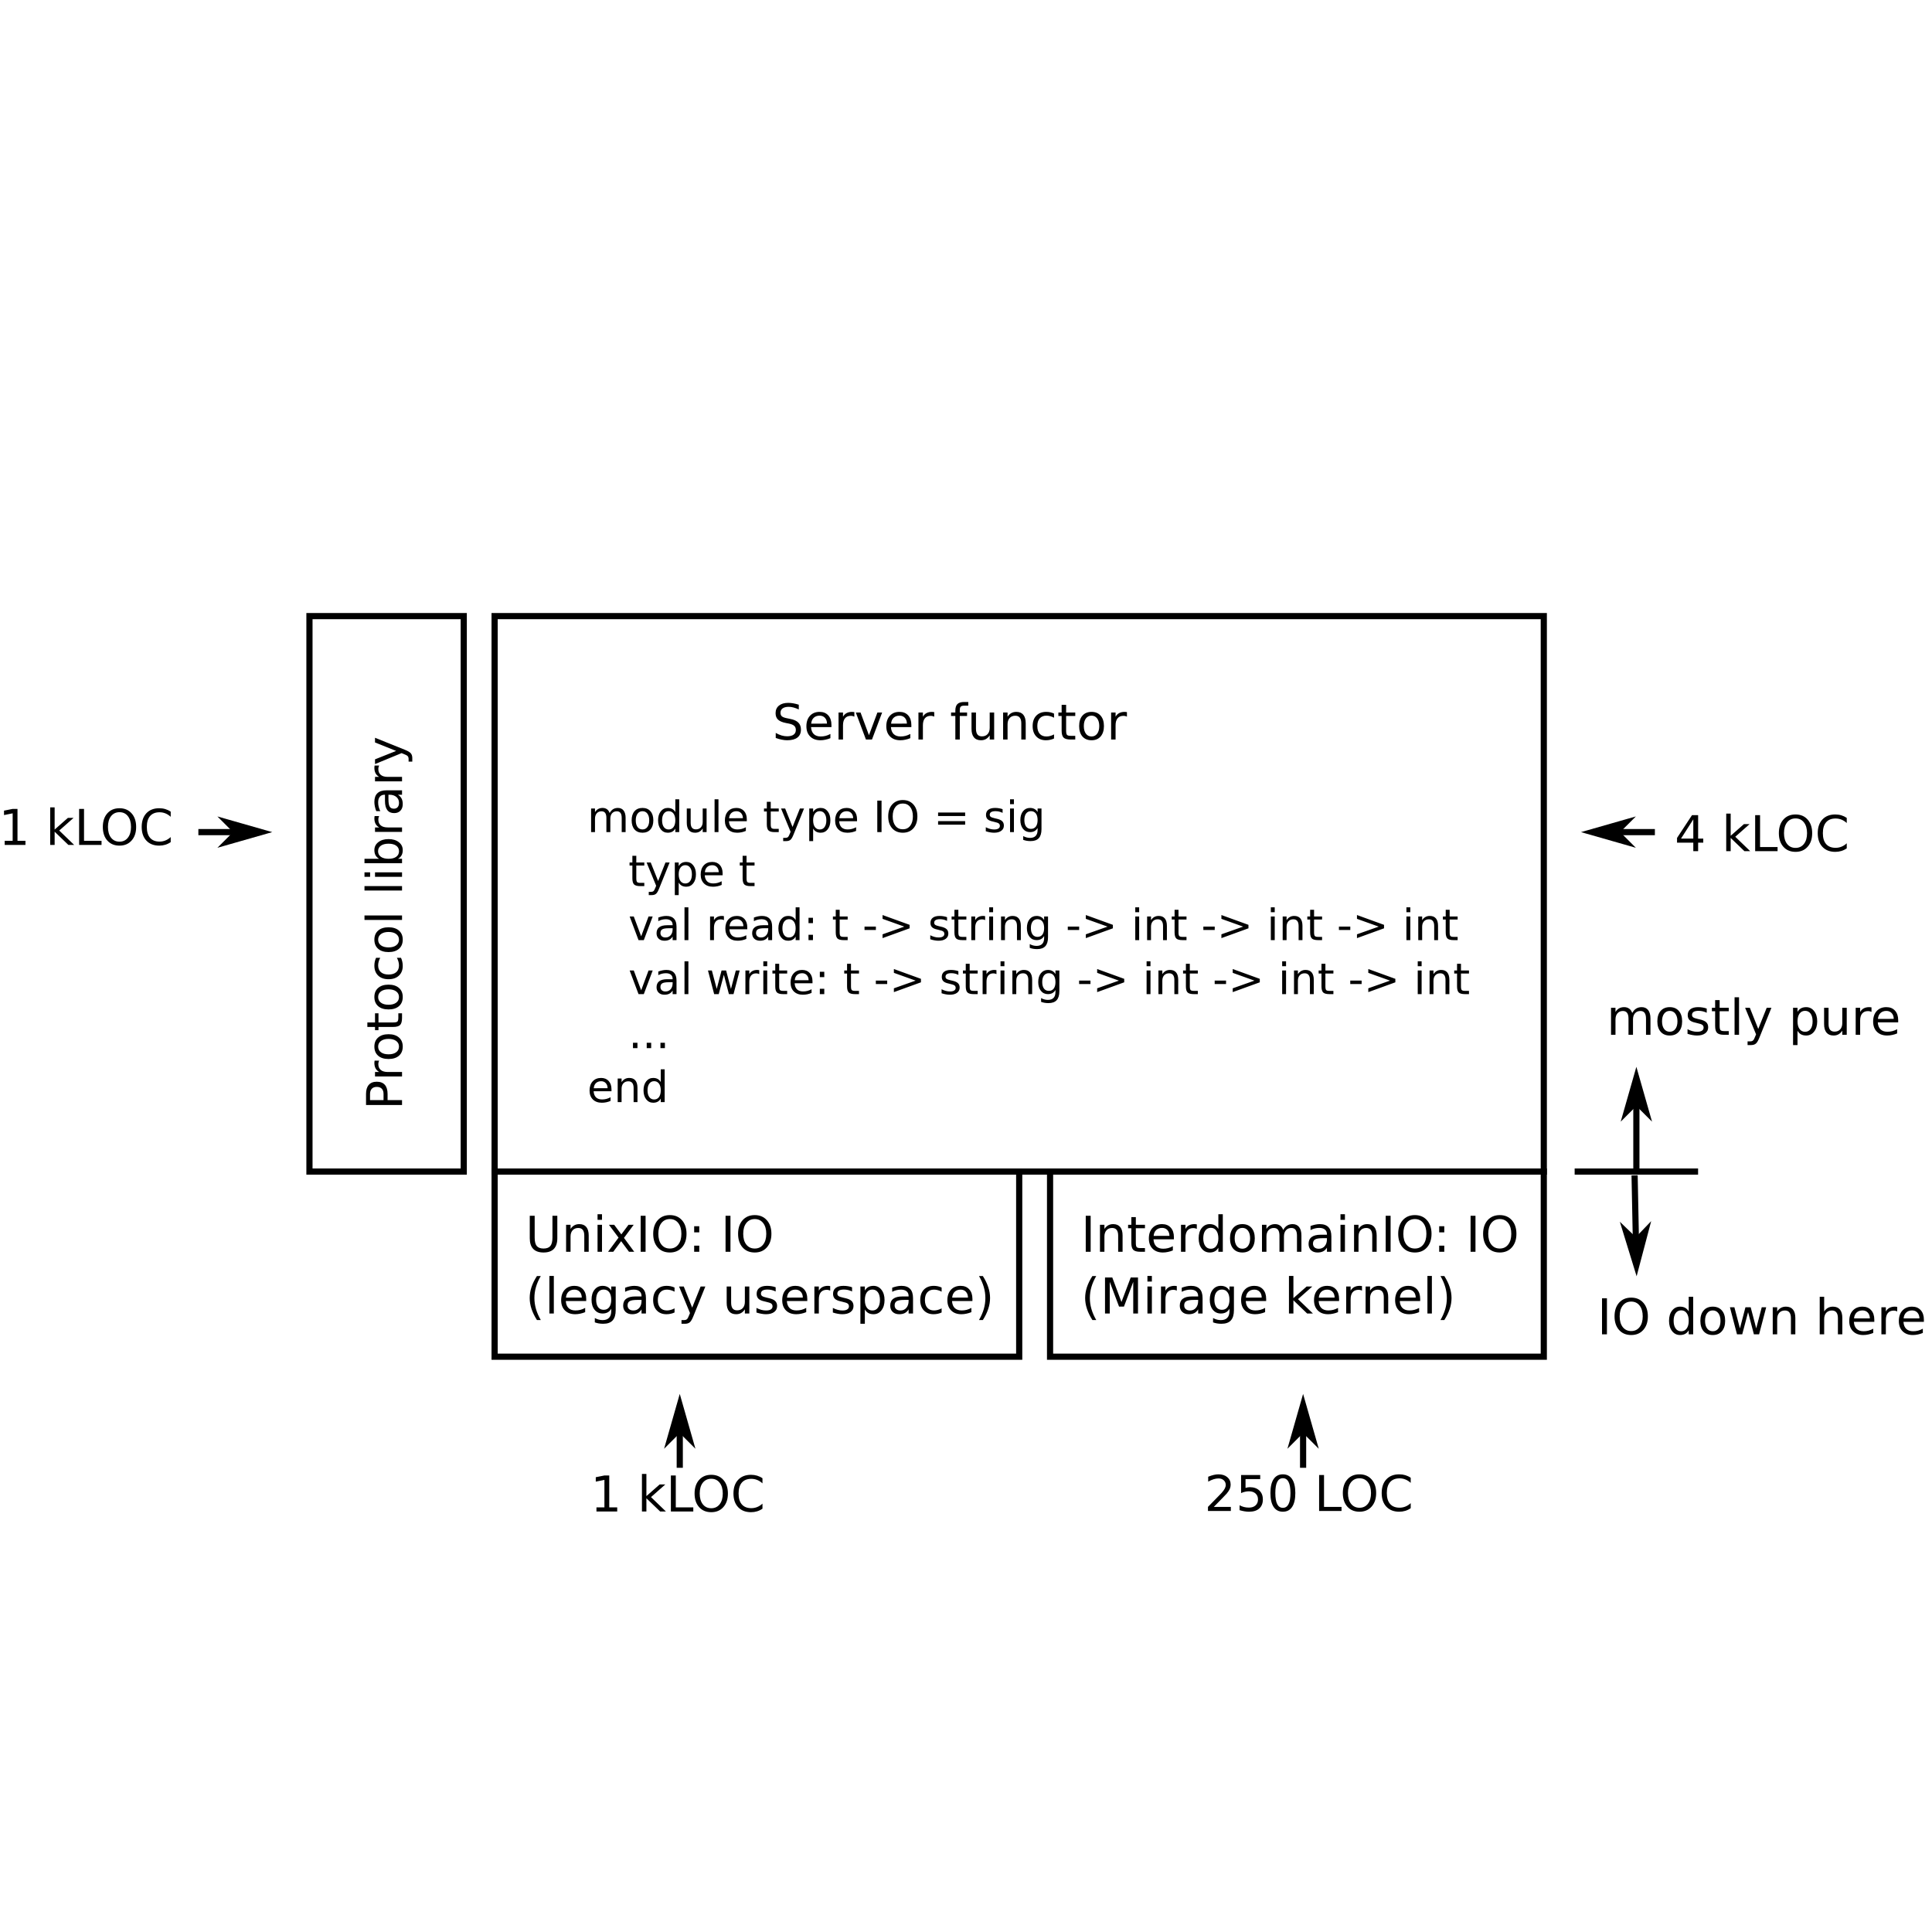
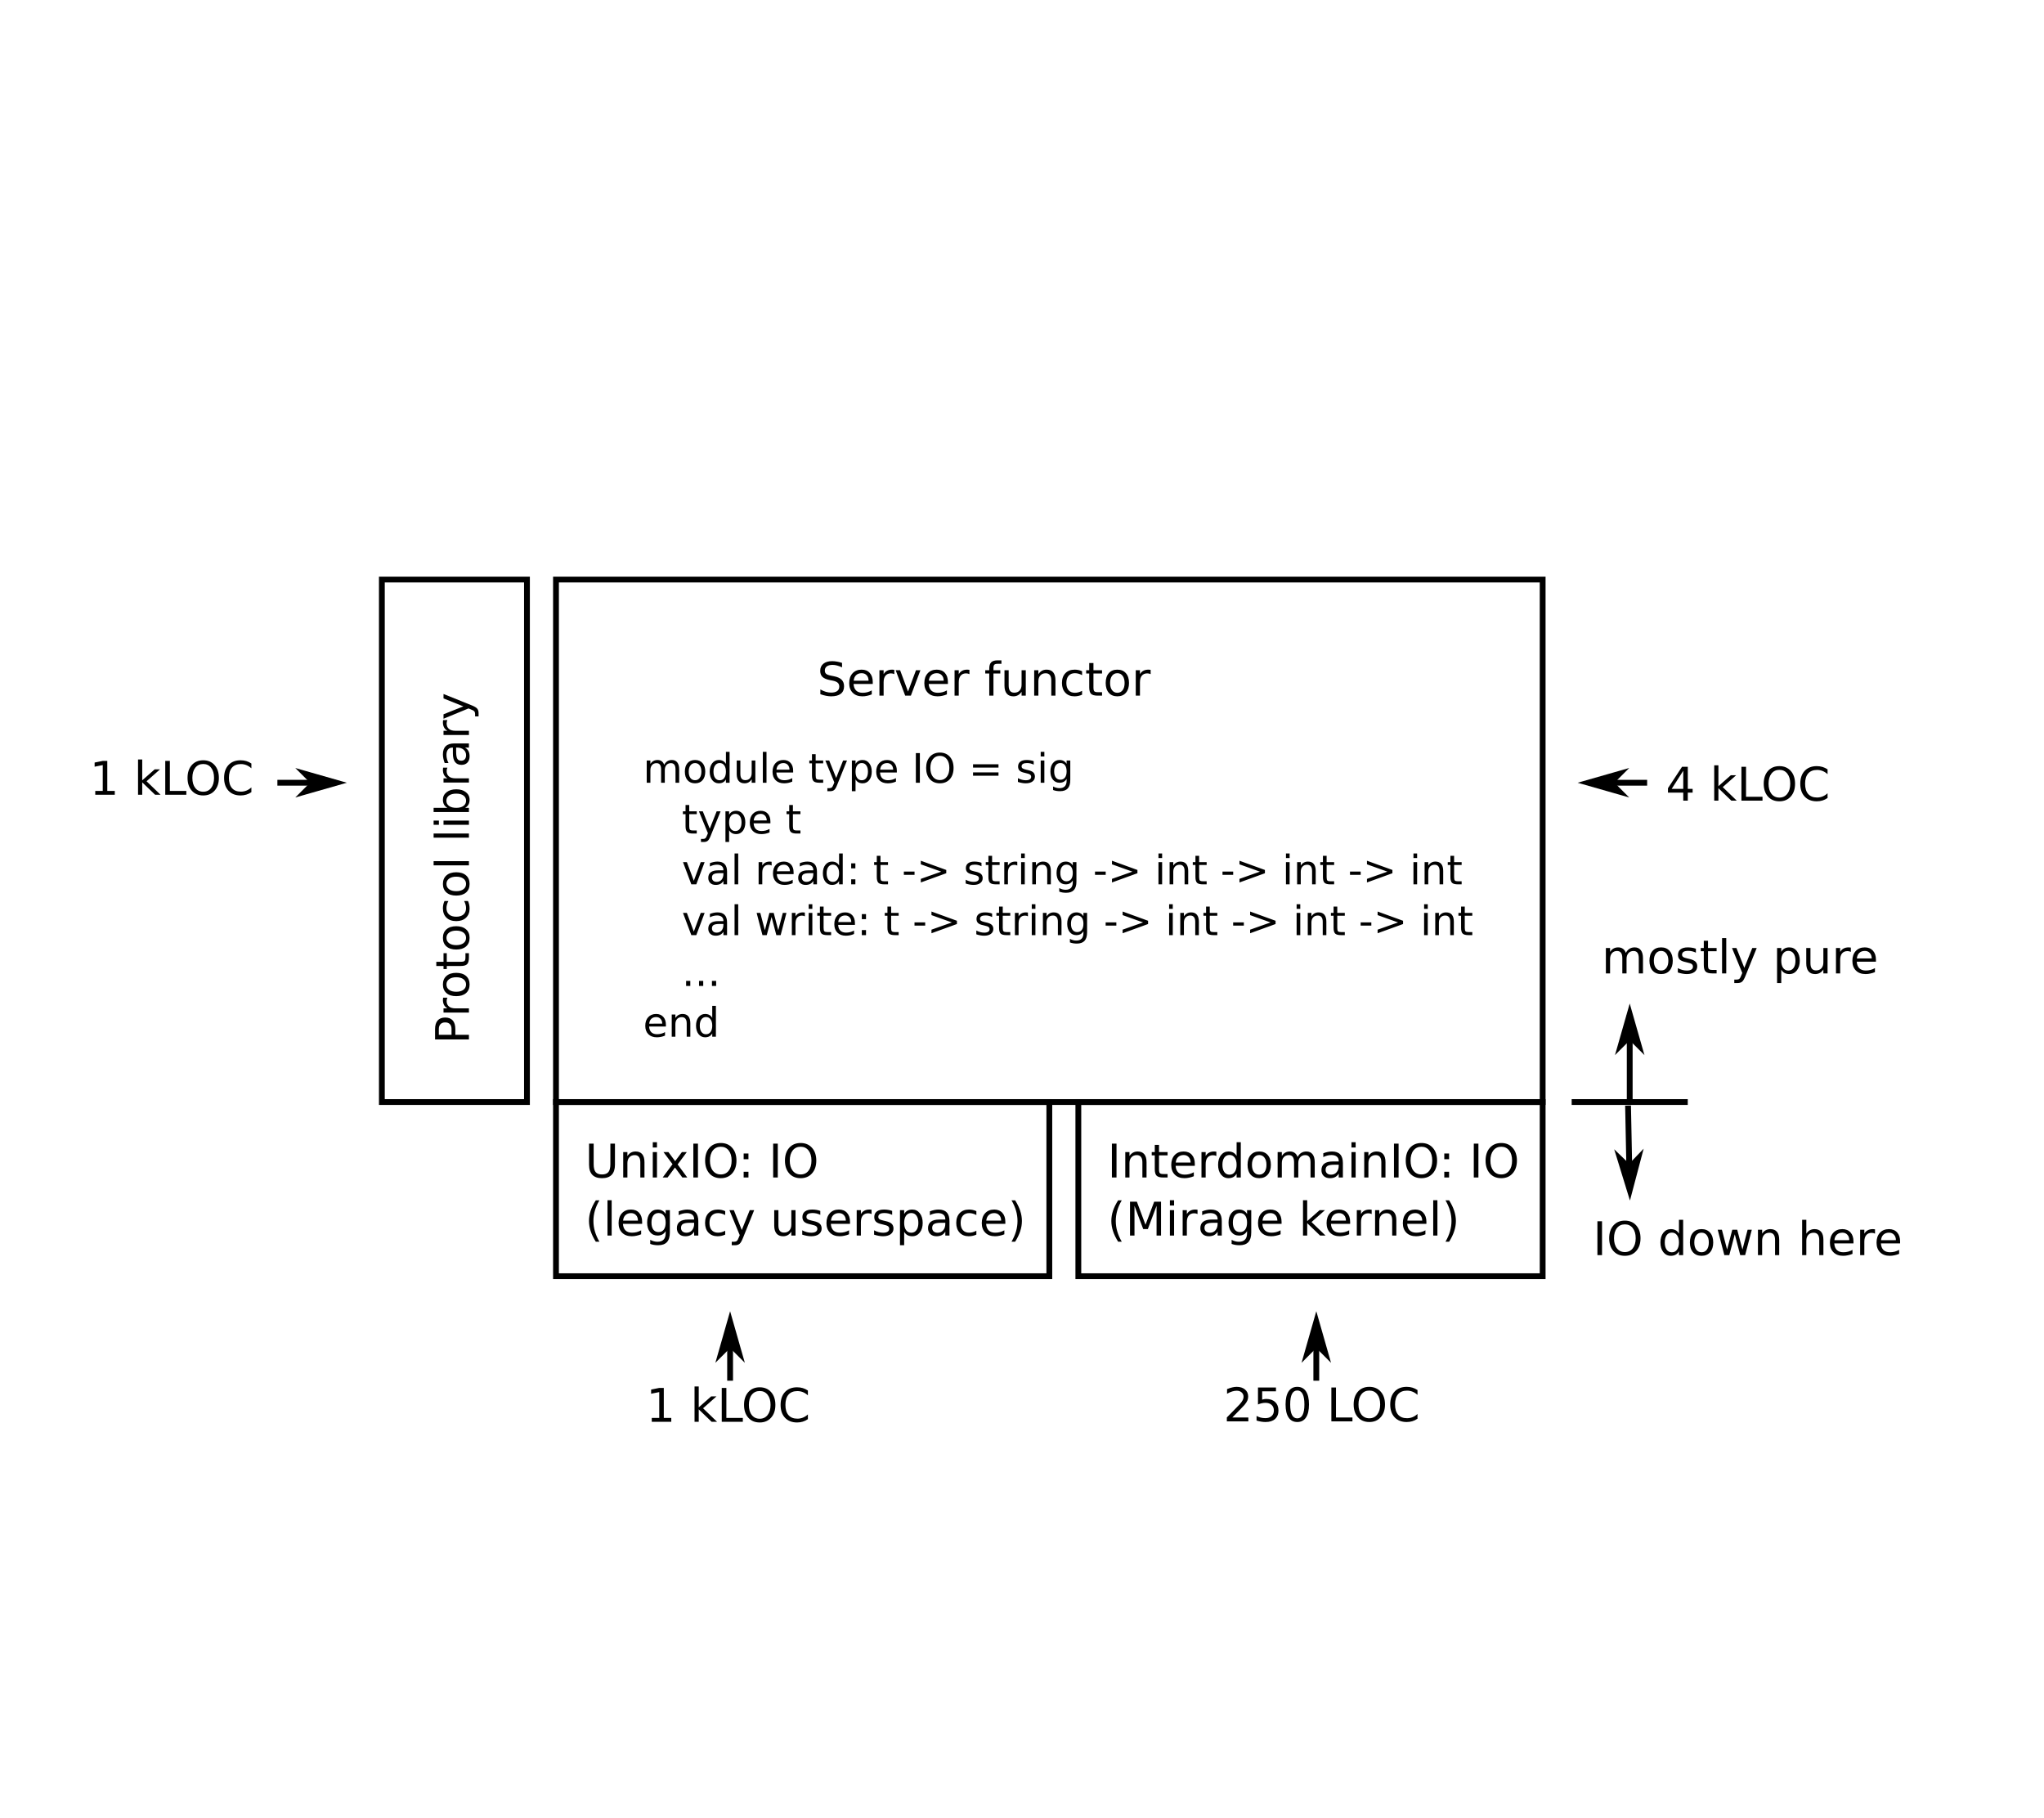
- <svg xmlns="http://www.w3.org/2000/svg" version="1.1" width="800" height="800" id="svg2" xml:space="preserve">
+ <svg xmlns="http://www.w3.org/2000/svg" version="1.1" width="900" height="800" id="svg2" xml:space="preserve">
  <defs id="defs6">
    <marker orient="auto" refY="0" refX="0" id="Arrow1Mend" style="overflow:visible">
      <path id="path4408" d="M 0,0 5,-5 -12.5,0 5,5 0,0 z" style="fill-rule:evenodd;stroke:#000000;stroke-width:1pt;marker-start:none" transform="matrix(-0.4,0,0,-0.4,-4,0)" />
    </marker>
    <marker orient="auto" refY="0" refX="0" id="marker5095" style="overflow:visible">
      <path id="path5097" d="M 0,0 5,-5 -12.5,0 5,5 0,0 z" style="fill-rule:evenodd;stroke:#000000;stroke-width:1pt;marker-start:none" transform="matrix(-0.4,0,0,-0.4,-4,0)" />
    </marker>
    <marker orient="auto" refY="0" refX="0" id="Arrow1Mend-8" style="overflow:visible">
      <path id="path4408-7" d="M 0,0 5,-5 -12.5,0 5,5 0,0 z" style="fill-rule:evenodd;stroke:#000000;stroke-width:1pt;marker-start:none" transform="matrix(-0.4,0,0,-0.4,-4,0)" />
    </marker>
    <marker orient="auto" refY="0" refX="0" id="marker5101" style="overflow:visible">
      <path id="path5103" d="M 0,0 5,-5 -12.5,0 5,5 0,0 z" style="fill-rule:evenodd;stroke:#000000;stroke-width:1pt;marker-start:none" transform="matrix(-0.4,0,0,-0.4,-4,0)" />
    </marker>
    <marker orient="auto" refY="0" refX="0" id="marker5105" style="overflow:visible">
      <path id="path5107" d="M 0,0 5,-5 -12.5,0 5,5 0,0 z" style="fill-rule:evenodd;stroke:#000000;stroke-width:1pt;marker-start:none" transform="matrix(-0.4,0,0,-0.4,-4,0)" />
    </marker>
    <marker orient="auto" refY="0" refX="0" id="marker5109" style="overflow:visible">
      <path id="path5111" d="M 0,0 5,-5 -12.5,0 5,5 0,0 z" style="fill-rule:evenodd;stroke:#000000;stroke-width:1pt;marker-start:none" transform="matrix(-0.4,0,0,-0.4,-4,0)" />
    </marker>
  </defs>
-   <text xml:space="preserve" style="font-size:20.445px;font-style:normal;font-variant:normal;font-weight:normal;font-stretch:normal;text-align:start;line-height:125%;writing-mode:lr-tb;text-anchor:start;fill:#000000;fill-opacity:1;stroke:none;font-family:DejaVu Sans;-inkscape-font-specification:DejaVu Sans" x="-459.56" y="166.473" id="text3818" transform="matrix(0,-1,1,0,0,0)">
-     <tspan id="tspan3820" x="-459.56" y="166.473">Protocol library</tspan>
+   <text xml:space="preserve" style="font-size:20.445px;font-style:normal;font-variant:normal;font-weight:normal;font-stretch:normal;text-align:start;line-height:125%;writing-mode:lr-tb;text-anchor:start;fill:#000000;fill-opacity:1;stroke:none;font-family:DejaVu Sans;-inkscape-font-specification:DejaVu Sans" x="-459.56" y="206.473" id="text3818" transform="matrix(0,-1,1,0,0,0)">
+     <tspan id="tspan3820" x="-459.56" y="206.473">Protocol library</tspan>
  </text>
-   <text xml:space="preserve" style="font-size:20.445px;font-style:normal;font-variant:normal;font-weight:normal;font-stretch:normal;text-align:start;line-height:125%;writing-mode:lr-tb;text-anchor:start;fill:#000000;fill-opacity:1;stroke:none;font-family:DejaVu Sans;-inkscape-font-specification:DejaVu Sans" x="319.807" y="306.227" id="text3822">
-     <tspan id="tspan3824" x="319.807" y="306.227">Server functor</tspan>
+   <text xml:space="preserve" style="font-size:20.445px;font-style:normal;font-variant:normal;font-weight:normal;font-stretch:normal;text-align:start;line-height:125%;writing-mode:lr-tb;text-anchor:start;fill:#000000;fill-opacity:1;stroke:none;font-family:DejaVu Sans;-inkscape-font-specification:DejaVu Sans" x="359.807" y="306.227" id="text3822">
+     <tspan id="tspan3824" x="359.807" y="306.227">Server functor</tspan>
  </text>
-   <text xml:space="preserve" style="font-size:20.445px;font-style:normal;font-variant:normal;font-weight:normal;font-stretch:normal;text-align:start;line-height:125%;writing-mode:lr-tb;text-anchor:start;fill:#000000;fill-opacity:1;stroke:none;font-family:DejaVu Sans;-inkscape-font-specification:DejaVu Sans" x="217.584" y="518.338" id="text3826">
-     <tspan x="217.584" y="518.338" id="tspan3830">UnixIO: IO</tspan>
-     <tspan x="217.584" y="543.894" id="tspan3856">(legacy userspace)</tspan>
+   <text xml:space="preserve" style="font-size:20.445px;font-style:normal;font-variant:normal;font-weight:normal;font-stretch:normal;text-align:start;line-height:125%;writing-mode:lr-tb;text-anchor:start;fill:#000000;fill-opacity:1;stroke:none;font-family:DejaVu Sans;-inkscape-font-specification:DejaVu Sans" x="257.584" y="518.338" id="text3826">
+     <tspan x="257.584" y="518.338" id="tspan3830">UnixIO: IO</tspan>
+     <tspan x="257.584" y="543.894" id="tspan3856">(legacy userspace)</tspan>
  </text>
-   <text xml:space="preserve" style="font-size:20.445px;font-style:normal;font-variant:normal;font-weight:normal;font-stretch:normal;text-align:start;line-height:125%;writing-mode:lr-tb;text-anchor:start;fill:#000000;fill-opacity:1;stroke:none;font-family:DejaVu Sans;-inkscape-font-specification:DejaVu Sans" x="447.585" y="518.338" id="text3832">
-     <tspan id="tspan3834" x="447.585" y="518.338">InterdomainIO: IO</tspan>
-     <tspan x="447.585" y="543.894" id="tspan3858">(Mirage kernel)</tspan>
+   <text xml:space="preserve" style="font-size:20.445px;font-style:normal;font-variant:normal;font-weight:normal;font-stretch:normal;text-align:start;line-height:125%;writing-mode:lr-tb;text-anchor:start;fill:#000000;fill-opacity:1;stroke:none;font-family:DejaVu Sans;-inkscape-font-specification:DejaVu Sans" x="487.585" y="518.338" id="text3832">
+     <tspan id="tspan3834" x="487.585" y="518.338">InterdomainIO: IO</tspan>
+     <tspan x="487.585" y="543.894" id="tspan3858">(Mirage kernel)</tspan>
  </text>
-   <text xml:space="preserve" style="font-size:17.889px;font-style:normal;font-variant:normal;font-weight:normal;font-stretch:normal;text-align:start;line-height:125%;writing-mode:lr-tb;text-anchor:start;fill:#000000;fill-opacity:1;stroke:none;font-family:DejaVu Sans;-inkscape-font-specification:DejaVu Sans" x="243.14" y="344.56" id="text3836">
-     <tspan id="tspan3838" x="243.14" y="344.56">module type IO = sig</tspan>
-     <tspan x="243.14" y="366.921" id="tspan3842">   type t</tspan>
-     <tspan x="243.14" y="389.283" id="tspan3846">   val read: t -&gt; string -&gt; int -&gt; int -&gt; int</tspan>
-     <tspan x="243.14" y="411.644" id="tspan3848">   val write: t -&gt; string -&gt; int -&gt; int -&gt; int</tspan>
-     <tspan x="243.14" y="434.005" id="tspan3850">   ...</tspan>
-     <tspan x="243.14" y="456.366" id="tspan3852">end</tspan>
+   <text xml:space="preserve" style="font-size:17.889px;font-style:normal;font-variant:normal;font-weight:normal;font-stretch:normal;text-align:start;line-height:125%;writing-mode:lr-tb;text-anchor:start;fill:#000000;fill-opacity:1;stroke:none;font-family:DejaVu Sans;-inkscape-font-specification:DejaVu Sans" x="283.14" y="344.56" id="text3836">
+     <tspan id="tspan3838" x="283.14" y="344.56">module type IO = sig</tspan>
+     <tspan x="283.14" y="366.921" id="tspan3842">   type t</tspan>
+     <tspan x="283.14" y="389.283" id="tspan3846">   val read: t -&gt; string -&gt; int -&gt; int -&gt; int</tspan>
+     <tspan x="283.14" y="411.644" id="tspan3848">   val write: t -&gt; string -&gt; int -&gt; int -&gt; int</tspan>
+     <tspan x="283.14" y="434.005" id="tspan3850">   ...</tspan>
+     <tspan x="283.14" y="456.366" id="tspan3852">end</tspan>
  </text>
-   <rect style="fill:none;stroke:#000000;stroke-width:2.556;stroke-miterlimit:4;stroke-opacity:1;stroke-dasharray:none;stroke-dashoffset:0" id="rect3860" width="63.889" height="230.001" x="128.14" y="255.115" />
-   <rect style="fill:none;stroke:#000000;stroke-width:2.556;stroke-miterlimit:4;stroke-opacity:1;stroke-dasharray:none;stroke-dashoffset:0" id="rect3862" width="434.446" height="230.001" x="204.807" y="255.115" />
-   <rect style="fill:none;stroke:#000000;stroke-width:2.556;stroke-miterlimit:4;stroke-opacity:1;stroke-dasharray:none;stroke-dashoffset:0" id="rect3864" width="217.223" height="76.667" x="204.807" y="485.116" />
-   <rect style="fill:none;stroke:#000000;stroke-width:2.556;stroke-miterlimit:4;stroke-opacity:1;stroke-dasharray:none;stroke-dashoffset:0" id="rect3866" width="204.445" height="76.667" x="434.807" y="485.116" />
-   <text xml:space="preserve" style="font-size:20.445px;font-style:normal;font-variant:normal;font-weight:normal;font-stretch:normal;text-align:start;line-height:125%;writing-mode:lr-tb;text-anchor:start;fill:#000000;fill-opacity:1;stroke:none;font-family:DejaVu Sans;-inkscape-font-specification:DejaVu Sans" x="693.425" y="352.44" id="text3868">
-     <tspan id="tspan3870" x="693.425" y="352.44">4 kLOC</tspan>
+   <rect style="fill:none;stroke:#000000;stroke-width:2.556;stroke-miterlimit:4;stroke-opacity:1;stroke-dasharray:none;stroke-dashoffset:0" id="rect3860" width="63.889" height="230.001" x="168.14" y="255.115" />
+   <rect style="fill:none;stroke:#000000;stroke-width:2.556;stroke-miterlimit:4;stroke-opacity:1;stroke-dasharray:none;stroke-dashoffset:0" id="rect3862" width="434.446" height="230.001" x="244.807" y="255.115" />
+   <rect style="fill:none;stroke:#000000;stroke-width:2.556;stroke-miterlimit:4;stroke-opacity:1;stroke-dasharray:none;stroke-dashoffset:0" id="rect3864" width="217.223" height="76.667" x="244.807" y="485.116" />
+   <rect style="fill:none;stroke:#000000;stroke-width:2.556;stroke-miterlimit:4;stroke-opacity:1;stroke-dasharray:none;stroke-dashoffset:0" id="rect3866" width="204.445" height="76.667" x="474.807" y="485.116" />
+   <text xml:space="preserve" style="font-size:20.445px;font-style:normal;font-variant:normal;font-weight:normal;font-stretch:normal;text-align:start;line-height:125%;writing-mode:lr-tb;text-anchor:start;fill:#000000;fill-opacity:1;stroke:none;font-family:DejaVu Sans;-inkscape-font-specification:DejaVu Sans" x="733.425" y="352.44" id="text3868">
+     <tspan id="tspan3870" x="733.425" y="352.44">4 kLOC</tspan>
  </text>
-   <text xml:space="preserve" style="font-size:20.445px;font-style:normal;font-variant:normal;font-weight:normal;font-stretch:normal;text-align:start;line-height:125%;writing-mode:lr-tb;text-anchor:start;fill:#000000;fill-opacity:1;stroke:none;font-family:DejaVu Sans;-inkscape-font-specification:DejaVu Sans" x="-0.585" y="349.859" id="text3872">
-     <tspan id="tspan3874" x="-0.585" y="349.859">1 kLOC</tspan>
+   <text xml:space="preserve" style="font-size:20.445px;font-style:normal;font-variant:normal;font-weight:normal;font-stretch:normal;text-align:start;line-height:125%;writing-mode:lr-tb;text-anchor:start;fill:#000000;fill-opacity:1;stroke:none;font-family:DejaVu Sans;-inkscape-font-specification:DejaVu Sans" x="39.415" y="349.859" id="text3872">
+     <tspan id="tspan3874" x="39.415" y="349.859">1 kLOC</tspan>
  </text>
-   <text xml:space="preserve" style="font-size:20.445px;font-style:normal;font-variant:normal;font-weight:normal;font-stretch:normal;text-align:start;line-height:125%;writing-mode:lr-tb;text-anchor:start;fill:#000000;fill-opacity:1;stroke:none;font-family:DejaVu Sans;-inkscape-font-specification:DejaVu Sans" x="244.45" y="625.873" id="text3876">
-     <tspan id="tspan3878" x="244.45" y="625.873">1 kLOC</tspan>
+   <text xml:space="preserve" style="font-size:20.445px;font-style:normal;font-variant:normal;font-weight:normal;font-stretch:normal;text-align:start;line-height:125%;writing-mode:lr-tb;text-anchor:start;fill:#000000;fill-opacity:1;stroke:none;font-family:DejaVu Sans;-inkscape-font-specification:DejaVu Sans" x="284.45" y="625.873" id="text3876">
+     <tspan id="tspan3878" x="284.45" y="625.873">1 kLOC</tspan>
  </text>
-   <text xml:space="preserve" style="font-size:20.445px;font-style:normal;font-variant:normal;font-weight:normal;font-stretch:normal;text-align:start;line-height:125%;writing-mode:lr-tb;text-anchor:start;fill:#000000;fill-opacity:1;stroke:none;font-family:DejaVu Sans;-inkscape-font-specification:DejaVu Sans" x="498.696" y="625.672" id="text3880">
-     <tspan id="tspan3882" x="498.696" y="625.672">250 LOC</tspan>
+   <text xml:space="preserve" style="font-size:20.445px;font-style:normal;font-variant:normal;font-weight:normal;font-stretch:normal;text-align:start;line-height:125%;writing-mode:lr-tb;text-anchor:start;fill:#000000;fill-opacity:1;stroke:none;font-family:DejaVu Sans;-inkscape-font-specification:DejaVu Sans" x="538.696" y="625.672" id="text3880">
+     <tspan id="tspan3882" x="538.696" y="625.672">250 LOC</tspan>
  </text>
-   <path style="fill:none;stroke:#000000;stroke-width:2.556px;stroke-linecap:butt;stroke-linejoin:miter;stroke-opacity:1;marker-end:url(#Arrow1Mend)" d="m 281.474,607.783 0,-25.556" id="path3884" />
-   <path style="fill:none;stroke:#000000;stroke-width:2.556px;stroke-linecap:butt;stroke-linejoin:miter;stroke-opacity:1;marker-end:url(#Arrow1Mend)" d="m 539.585,607.783 0,-25.556" id="path3884-7" />
-   <path style="fill:none;stroke:#000000;stroke-width:2.556px;stroke-linecap:butt;stroke-linejoin:miter;stroke-opacity:1;marker-end:url(#Arrow1Mend-8)" d="m 685.252,344.56 -25.556,0" id="path4872" />
-   <path style="fill:none;stroke:#000000;stroke-width:2.556px;stroke-linecap:butt;stroke-linejoin:miter;stroke-opacity:1;marker-end:url(#Arrow1Mend-8)" d="m 82.14,344.56 25.556,0" id="path5060" />
-   <path style="fill:none;stroke:#000000;stroke-width:2.556px;stroke-linecap:butt;stroke-linejoin:miter;stroke-opacity:1" d="m 652.03,485.116 51.111,0" id="path5250" />
-   <path style="fill:none;stroke:#000000;stroke-width:2.556px;stroke-linecap:butt;stroke-linejoin:miter;stroke-opacity:1;marker-end:url(#Arrow1Mend-8)" d="m 676.853,486.679 0.733,36.771" id="path5252" />
-   <text xml:space="preserve" style="font-size:20.445px;font-style:normal;font-variant:normal;font-weight:normal;font-stretch:normal;text-align:start;line-height:125%;writing-mode:lr-tb;text-anchor:start;fill:#000000;fill-opacity:1;stroke:none;font-family:DejaVu Sans;-inkscape-font-specification:DejaVu Sans" x="661.364" y="552.507" id="text5440">
-     <tspan id="tspan5442" x="661.364" y="552.507">IO down here</tspan>
+   <path style="fill:none;stroke:#000000;stroke-width:2.556px;stroke-linecap:butt;stroke-linejoin:miter;stroke-opacity:1;marker-end:url(#Arrow1Mend)" d="m 321.474,607.783 0,-25.556" id="path3884" />
+   <path style="fill:none;stroke:#000000;stroke-width:2.556px;stroke-linecap:butt;stroke-linejoin:miter;stroke-opacity:1;marker-end:url(#Arrow1Mend)" d="m 579.585,607.783 0,-25.556" id="path3884-7" />
+   <path style="fill:none;stroke:#000000;stroke-width:2.556px;stroke-linecap:butt;stroke-linejoin:miter;stroke-opacity:1;marker-end:url(#Arrow1Mend-8)" d="m 725.252,344.56 -25.556,0" id="path4872" />
+   <path style="fill:none;stroke:#000000;stroke-width:2.556px;stroke-linecap:butt;stroke-linejoin:miter;stroke-opacity:1;marker-end:url(#Arrow1Mend-8)" d="m 122.14,344.56 25.556,0" id="path5060" />
+   <path style="fill:none;stroke:#000000;stroke-width:2.556px;stroke-linecap:butt;stroke-linejoin:miter;stroke-opacity:1" d="m 692.03,485.116 51.111,0" id="path5250" />
+   <path style="fill:none;stroke:#000000;stroke-width:2.556px;stroke-linecap:butt;stroke-linejoin:miter;stroke-opacity:1;marker-end:url(#Arrow1Mend-8)" d="m 716.853,486.679 0.733,36.771" id="path5252" />
+   <text xml:space="preserve" style="font-size:20.445px;font-style:normal;font-variant:normal;font-weight:normal;font-stretch:normal;text-align:start;line-height:125%;writing-mode:lr-tb;text-anchor:start;fill:#000000;fill-opacity:1;stroke:none;font-family:DejaVu Sans;-inkscape-font-specification:DejaVu Sans" x="701.364" y="552.507" id="text5440">
+     <tspan id="tspan5442" x="701.364" y="552.507">IO down here</tspan>
  </text>
-   <path style="fill:none;stroke:#000000;stroke-width:2.556px;stroke-linecap:butt;stroke-linejoin:miter;stroke-opacity:1;marker-end:url(#Arrow1Mend-8)" d="m 677.586,485.116 0,-38.333" id="path5444" />
-   <text xml:space="preserve" style="font-size:20.445px;font-style:normal;font-variant:normal;font-weight:normal;font-stretch:normal;text-align:start;line-height:125%;writing-mode:lr-tb;text-anchor:start;fill:#000000;fill-opacity:1;stroke:none;font-family:DejaVu Sans;-inkscape-font-specification:DejaVu Sans" x="665.236" y="428.491" id="text5632">
-     <tspan id="tspan5634" x="665.236" y="428.491">mostly pure</tspan>
+   <path style="fill:none;stroke:#000000;stroke-width:2.556px;stroke-linecap:butt;stroke-linejoin:miter;stroke-opacity:1;marker-end:url(#Arrow1Mend-8)" d="m 717.586,485.116 0,-38.333" id="path5444" />
+   <text xml:space="preserve" style="font-size:20.445px;font-style:normal;font-variant:normal;font-weight:normal;font-stretch:normal;text-align:start;line-height:125%;writing-mode:lr-tb;text-anchor:start;fill:#000000;fill-opacity:1;stroke:none;font-family:DejaVu Sans;-inkscape-font-specification:DejaVu Sans" x="705.236" y="428.491" id="text5632">
+     <tspan id="tspan5634" x="705.236" y="428.491">mostly pure</tspan>
  </text>
</svg>
